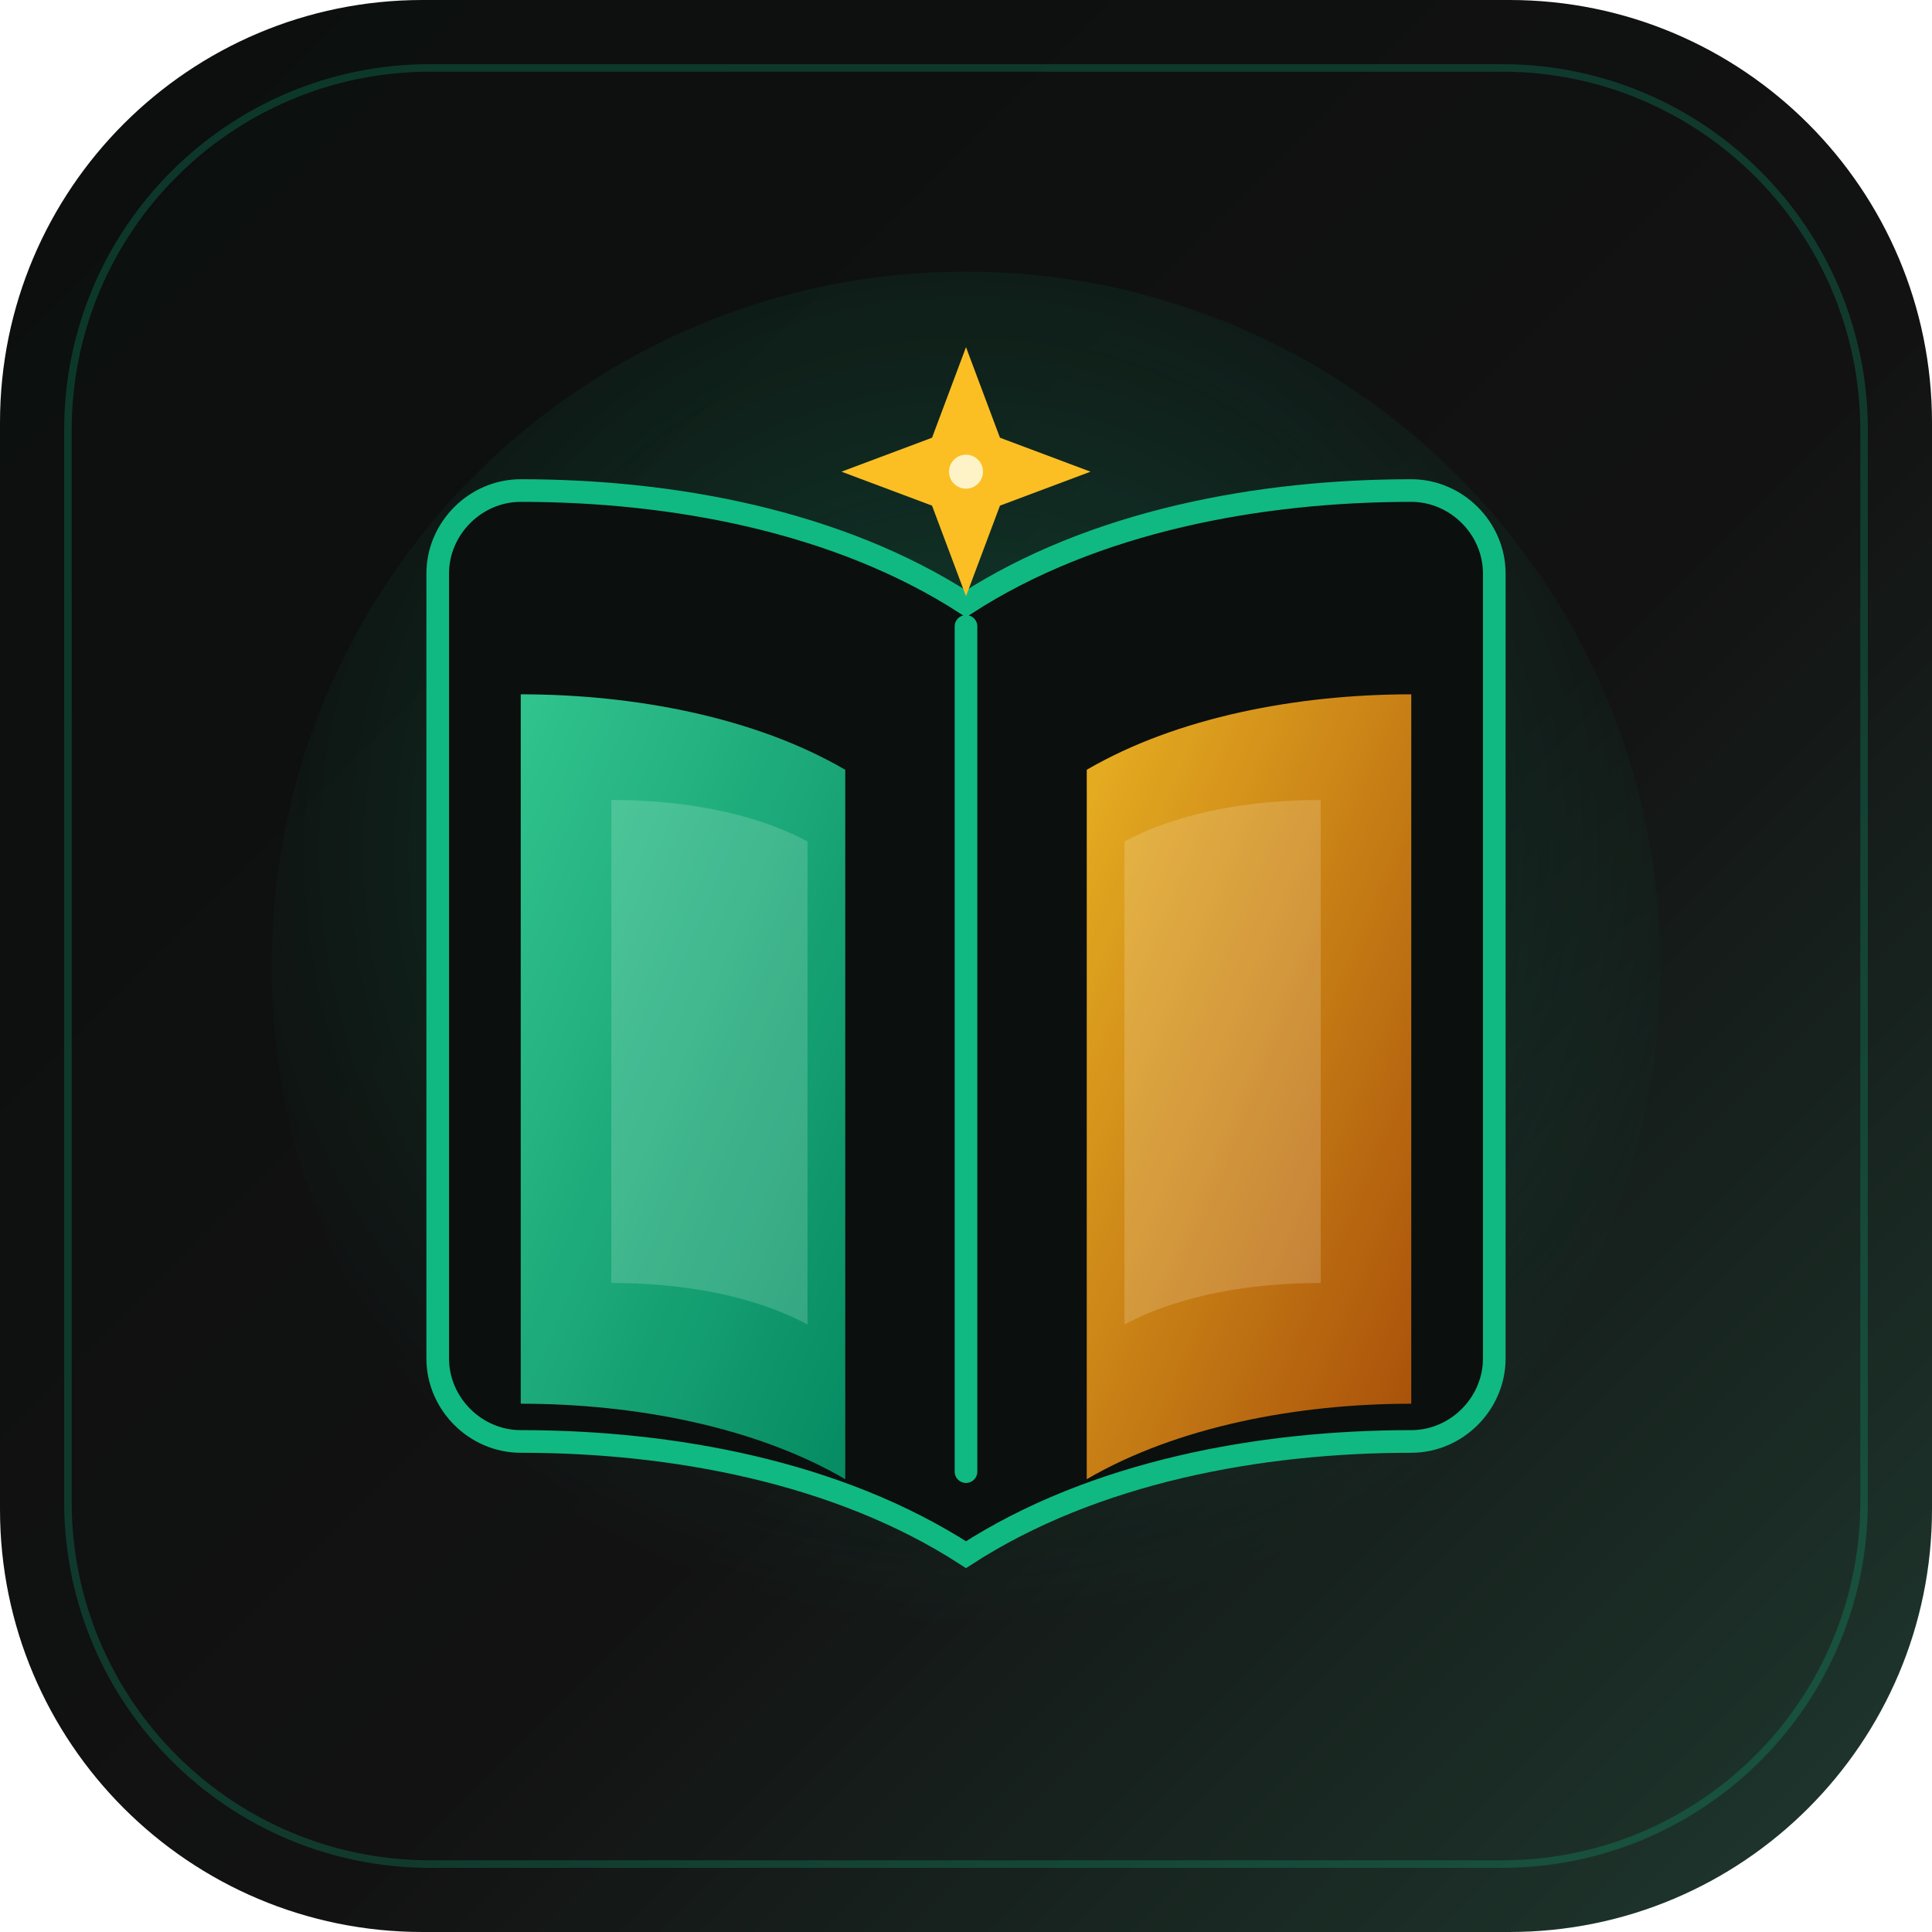
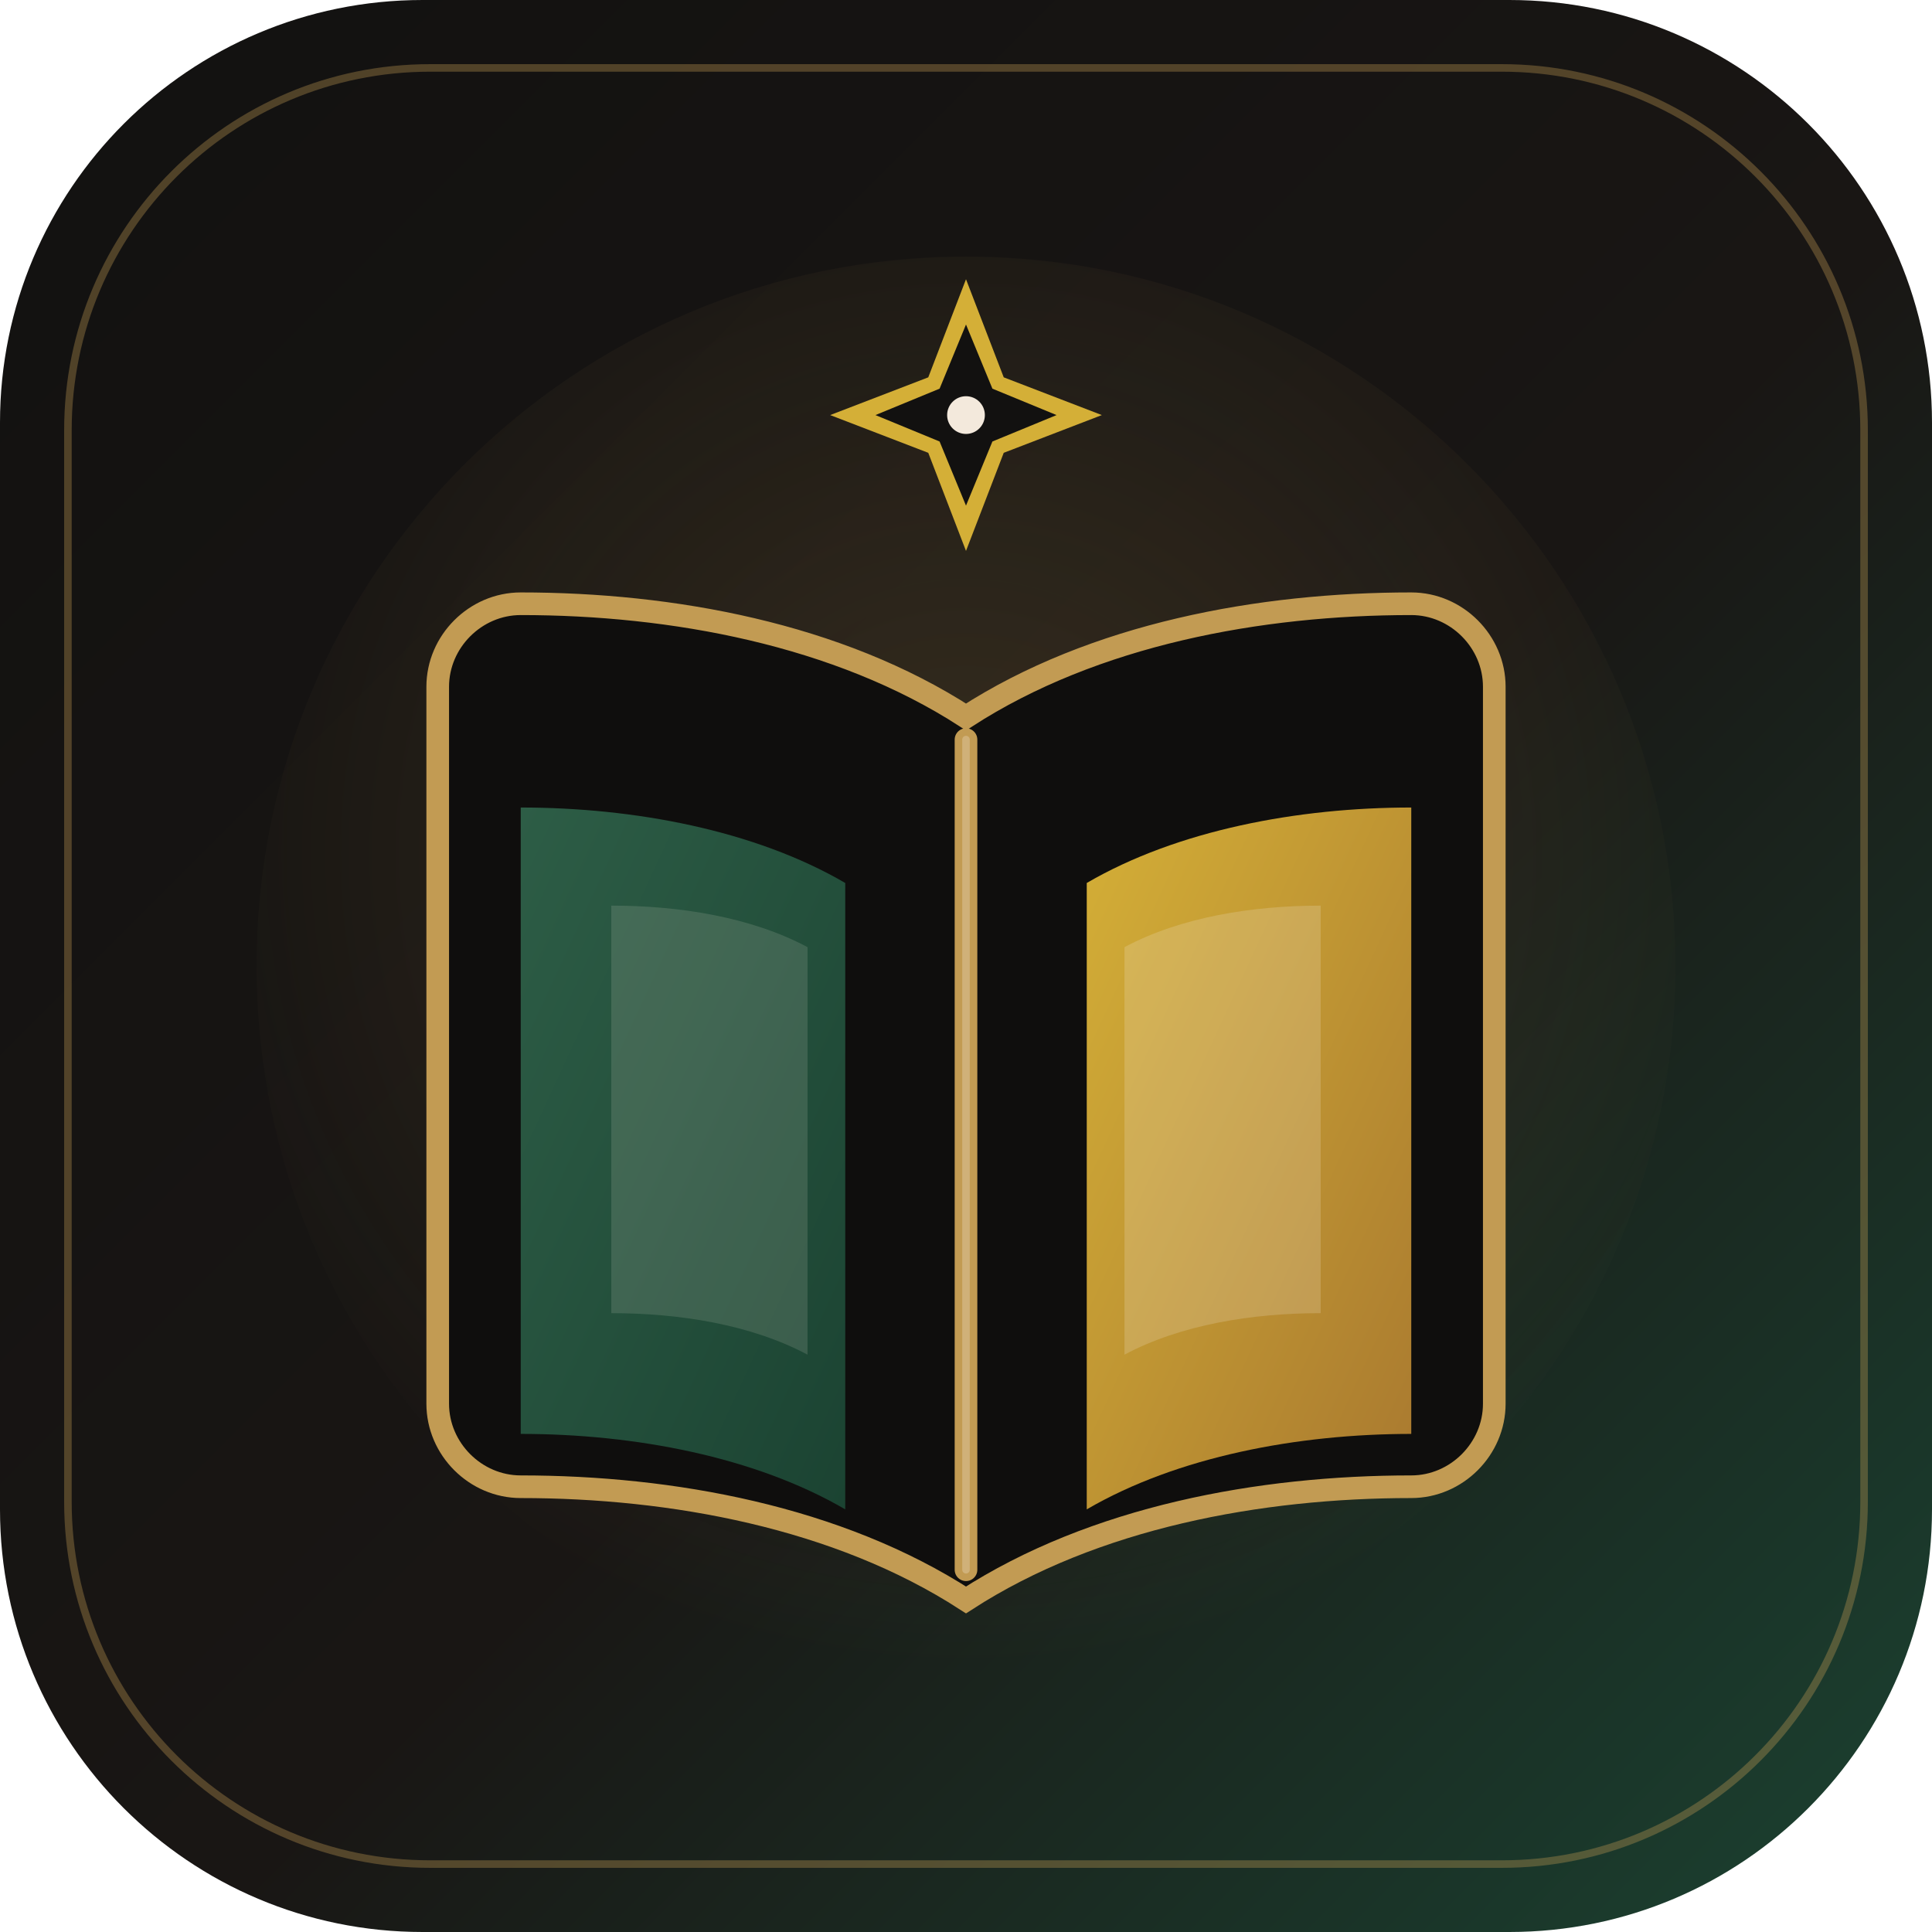
<svg xmlns="http://www.w3.org/2000/svg" viewBox="0 0 512 512" role="img" aria-label="كتاب بصائر">
  <defs>
    <linearGradient id="bg" x1="0" y1="0" x2="1" y2="1">
-       <stop offset="0" stop-color="#0b0f0d" />
-       <stop offset=".58" stop-color="#121212" />
-       <stop offset="1" stop-color="#1f3a30" />
+       <stop offset="0" stop-color="#121110" />
+       <stop offset=".55" stop-color="#191614" />
+       <stop offset="1" stop-color="#1b4332" />
    </linearGradient>
    <linearGradient id="emerald" x1="0" y1="0" x2="1" y2="1">
-       <stop offset="0" stop-color="#34d399" />
-       <stop offset="1" stop-color="#059669" />
+       <stop offset="0" stop-color="#2d5d46" />
+       <stop offset="1" stop-color="#1b4332" />
    </linearGradient>
    <linearGradient id="gold" x1="0" y1="0" x2="1" y2="1">
-       <stop offset="0" stop-color="#fbbf24" />
-       <stop offset="1" stop-color="#b45309" />
+       <stop offset="0" stop-color="#d4af37" />
+       <stop offset="1" stop-color="#a9792f" />
    </linearGradient>
-     <radialGradient id="glow" cx=".5" cy=".42" r=".55">
-       <stop offset="0" stop-color="#10b981" stop-opacity=".28" />
-       <stop offset="1" stop-color="#10b981" stop-opacity="0" />
+     <radialGradient id="glow" cx=".5" cy=".42" r=".58">
+       <stop offset="0" stop-color="#c29b53" stop-opacity=".18" />
+       <stop offset="1" stop-color="#c29b53" stop-opacity="0" />
    </radialGradient>
  </defs>
  <rect width="512" height="512" rx="112" fill="url(#bg)" />
-   <rect x="18" y="18" width="476" height="476" rx="96" fill="none" stroke="#10b981" stroke-opacity=".24" stroke-width="2" />
-   <circle cx="256" cy="256" r="184" fill="url(#glow)" />
-   <path d="M256 160c-34-22-78-30-118-30-12 0-22 10-22 22v208c0 12 10 22 22 22 40 0 84 8 118 30 34-22 78-30 118-30 12 0 22-10 22-22V152c0-12-10-22-22-22-40 0-84 8-118 30z" fill="#0b0f0d" stroke="#10b981" stroke-width="6" />
-   <path d="M256 166v224" stroke="#10b981" stroke-width="6" stroke-linecap="round" />
-   <path d="M138 184c30 0 62 6 86 20v188c-24-14-56-20-86-20z" fill="url(#emerald)" opacity=".92" />
-   <path d="M374 184c-30 0-62 6-86 20v188c24-14 56-20 86-20z" fill="url(#gold)" opacity=".92" />
-   <path d="M162 212c18 0 37 3 52 11v128c-15-8-34-11-52-11z" fill="#ecfdf5" opacity=".18" />
-   <path d="M350 212c-18 0-37 3-52 11v128c15-8 34-11 52-11z" fill="#fffbeb" opacity=".18" />
-   <path d="M256 92l9 24 24 9-24 9-9 24-9-24-24-9 24-9z" fill="#fbbf24" />
-   <circle cx="256" cy="125" r="4.5" fill="#fef3c7" />
+   <rect x="18" y="18" width="476" height="476" rx="96" fill="none" stroke="#c29b53" stroke-opacity=".35" stroke-width="2" />
+   <circle cx="256" cy="256" r="188" fill="url(#glow)" />
+   <g transform="translate(256 110)">
+     <path d="M0-36 10-10 36 0 10 10 0 36-10 10-36 0-10-10Z" fill="#d4af37" />
+     <path d="M0-24 7-7 24 0 7 7 0 24-7 7-24 0-7-7Z" fill="#121110" />
+     <circle r="5" fill="#f3e9dc" />
+   </g>
+   <path d="M256 190c-34-22-78-30-118-30-12 0-22 10-22 22v190c0 12 10 22 22 22 40 0 84 8 118 30 34-22 78-30 118-30 12 0 22-10 22-22V182c0-12-10-22-22-22-40 0-84 8-118 30z" fill="#0f0e0d" stroke="#c29b53" stroke-width="6" />
+   <path d="M256 196v220" stroke="#c29b53" stroke-width="6" stroke-linecap="round" />
+   <path d="M138 214c30 0 62 6 86 20v166c-24-14-56-20-86-20z" fill="url(#emerald)" />
+   <path d="M374 214c-30 0-62 6-86 20v166c24-14 56-20 86-20z" fill="url(#gold)" />
+   <path d="M162 240c18 0 37 3 52 11v108c-15-8-34-11-52-11z" fill="#f3e9dc" opacity=".14" />
+   <path d="M350 240c-18 0-37 3-52 11v108c15-8 34-11 52-11z" fill="#f3e9dc" opacity=".20" />
+   <path d="M256 196v220" stroke="#f3e9dc" stroke-opacity=".28" stroke-width="2" stroke-linecap="round" />
</svg>
